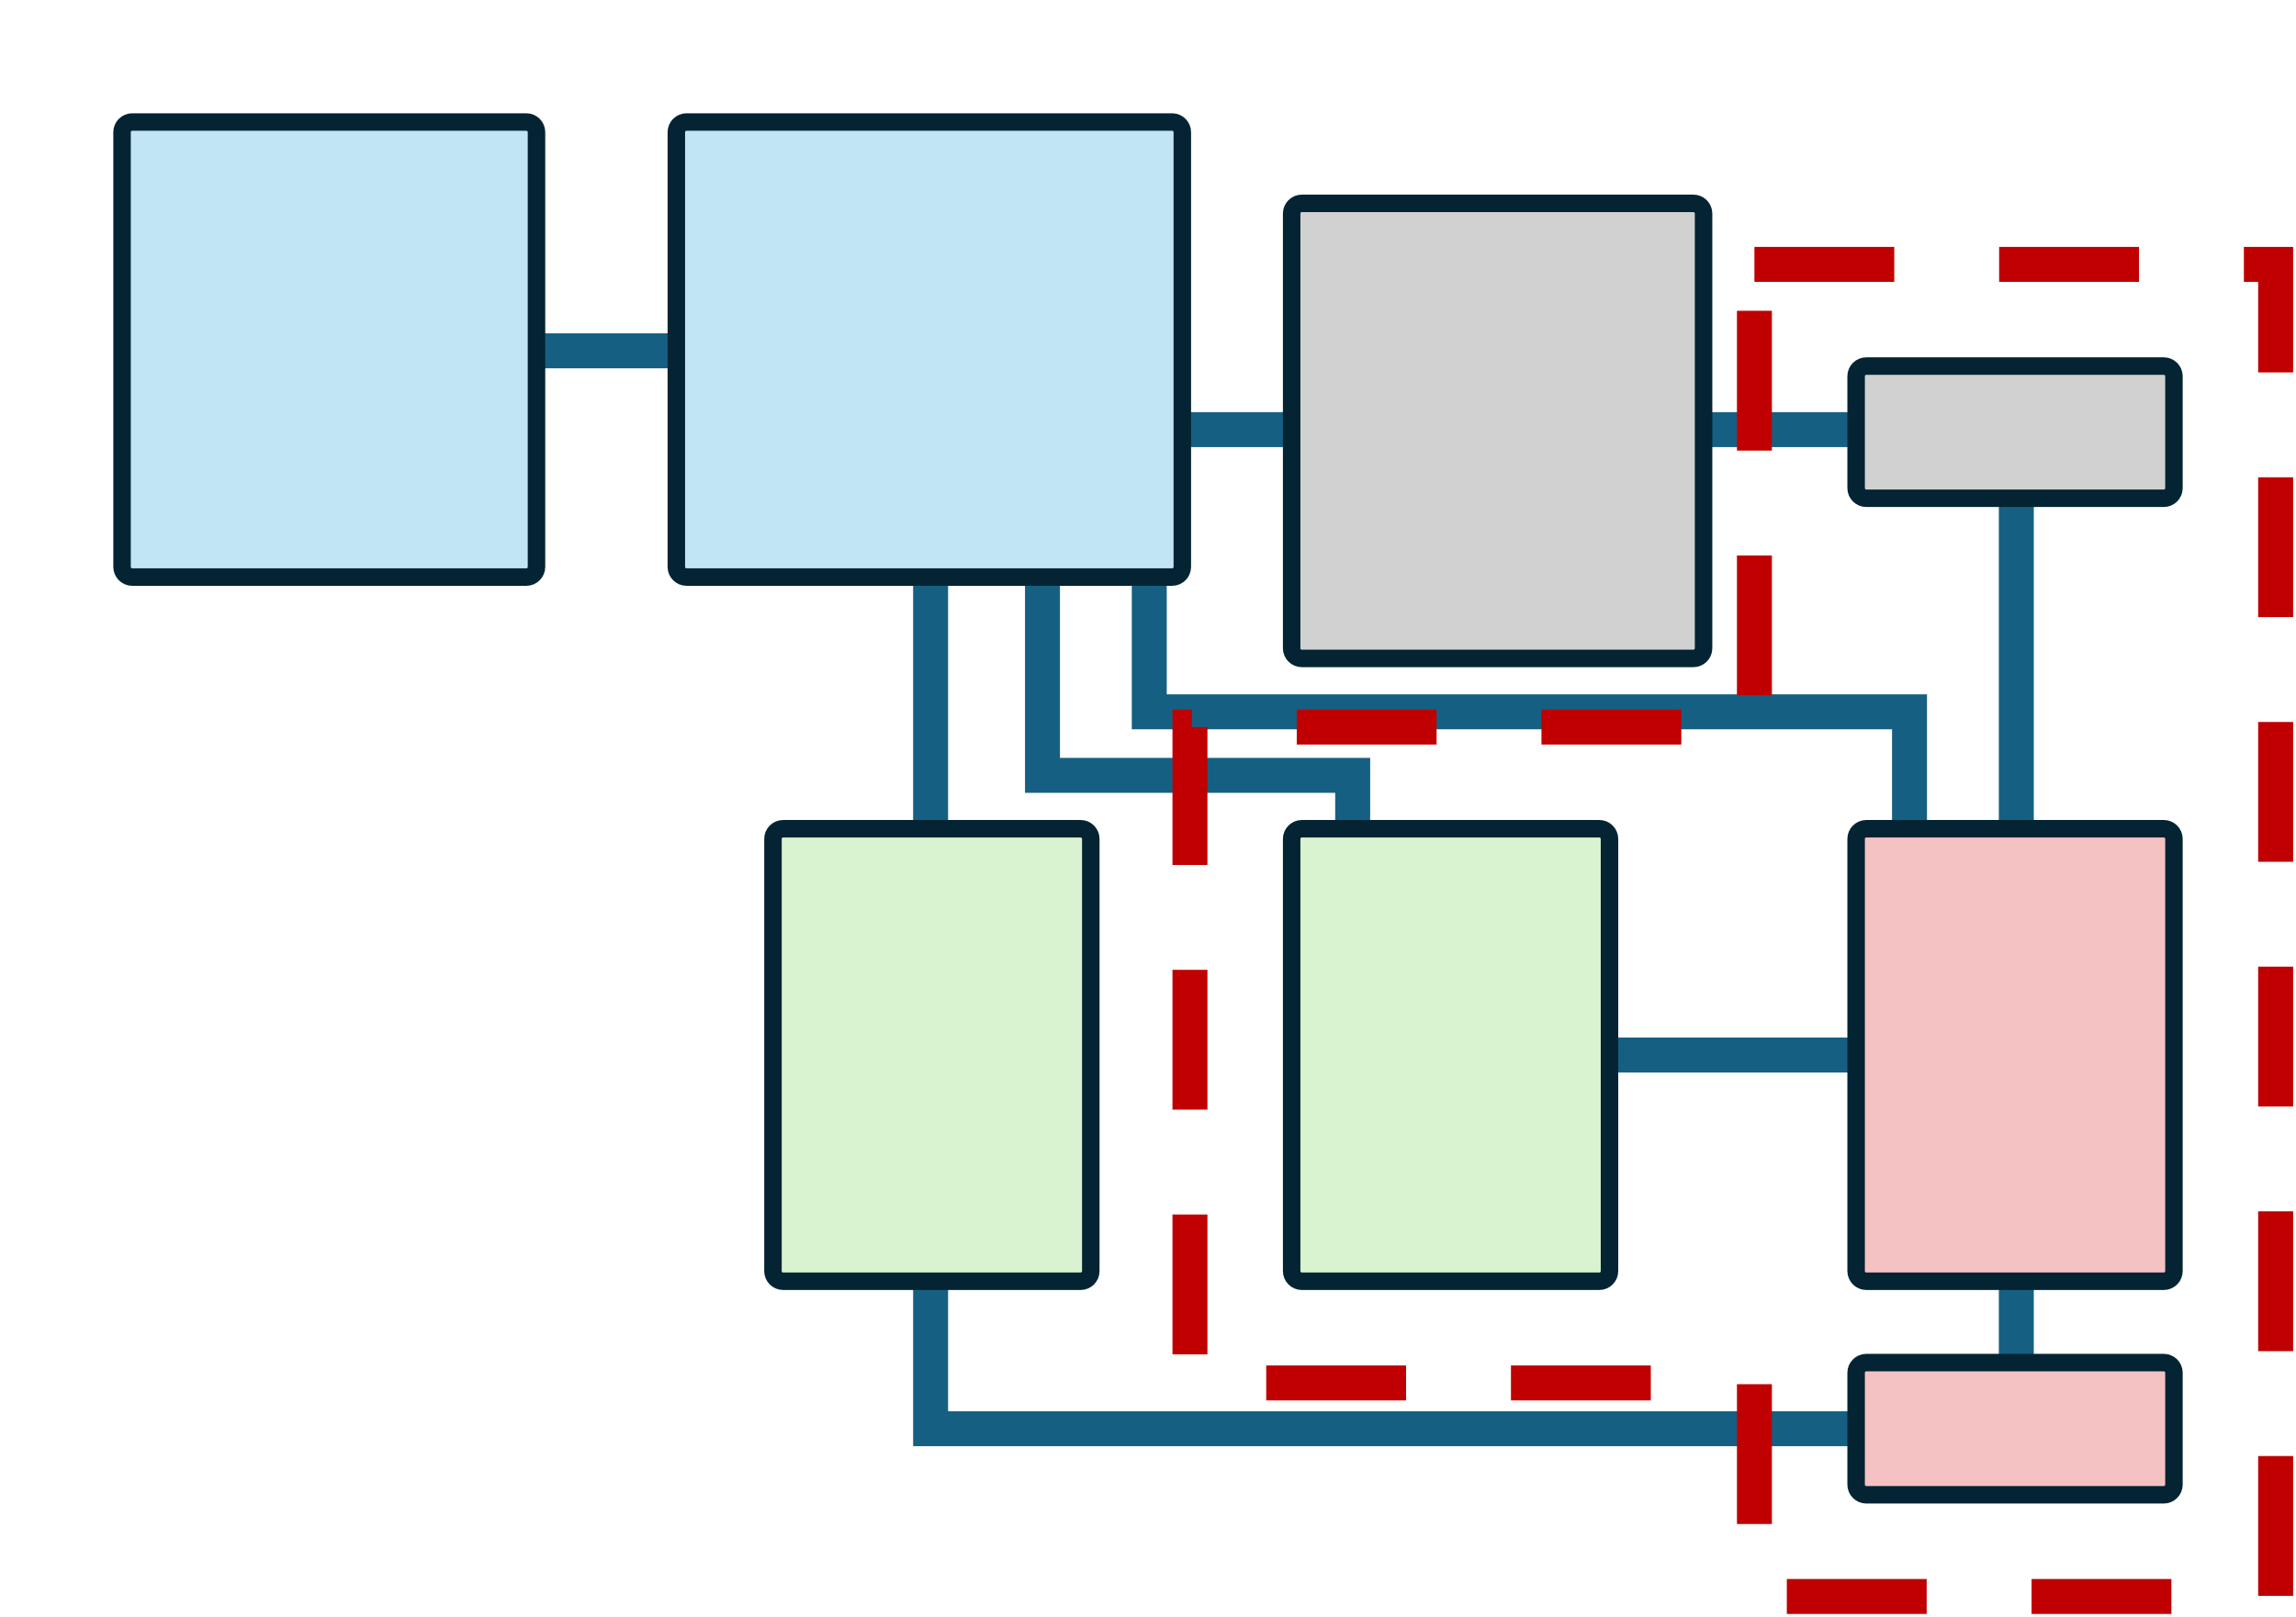
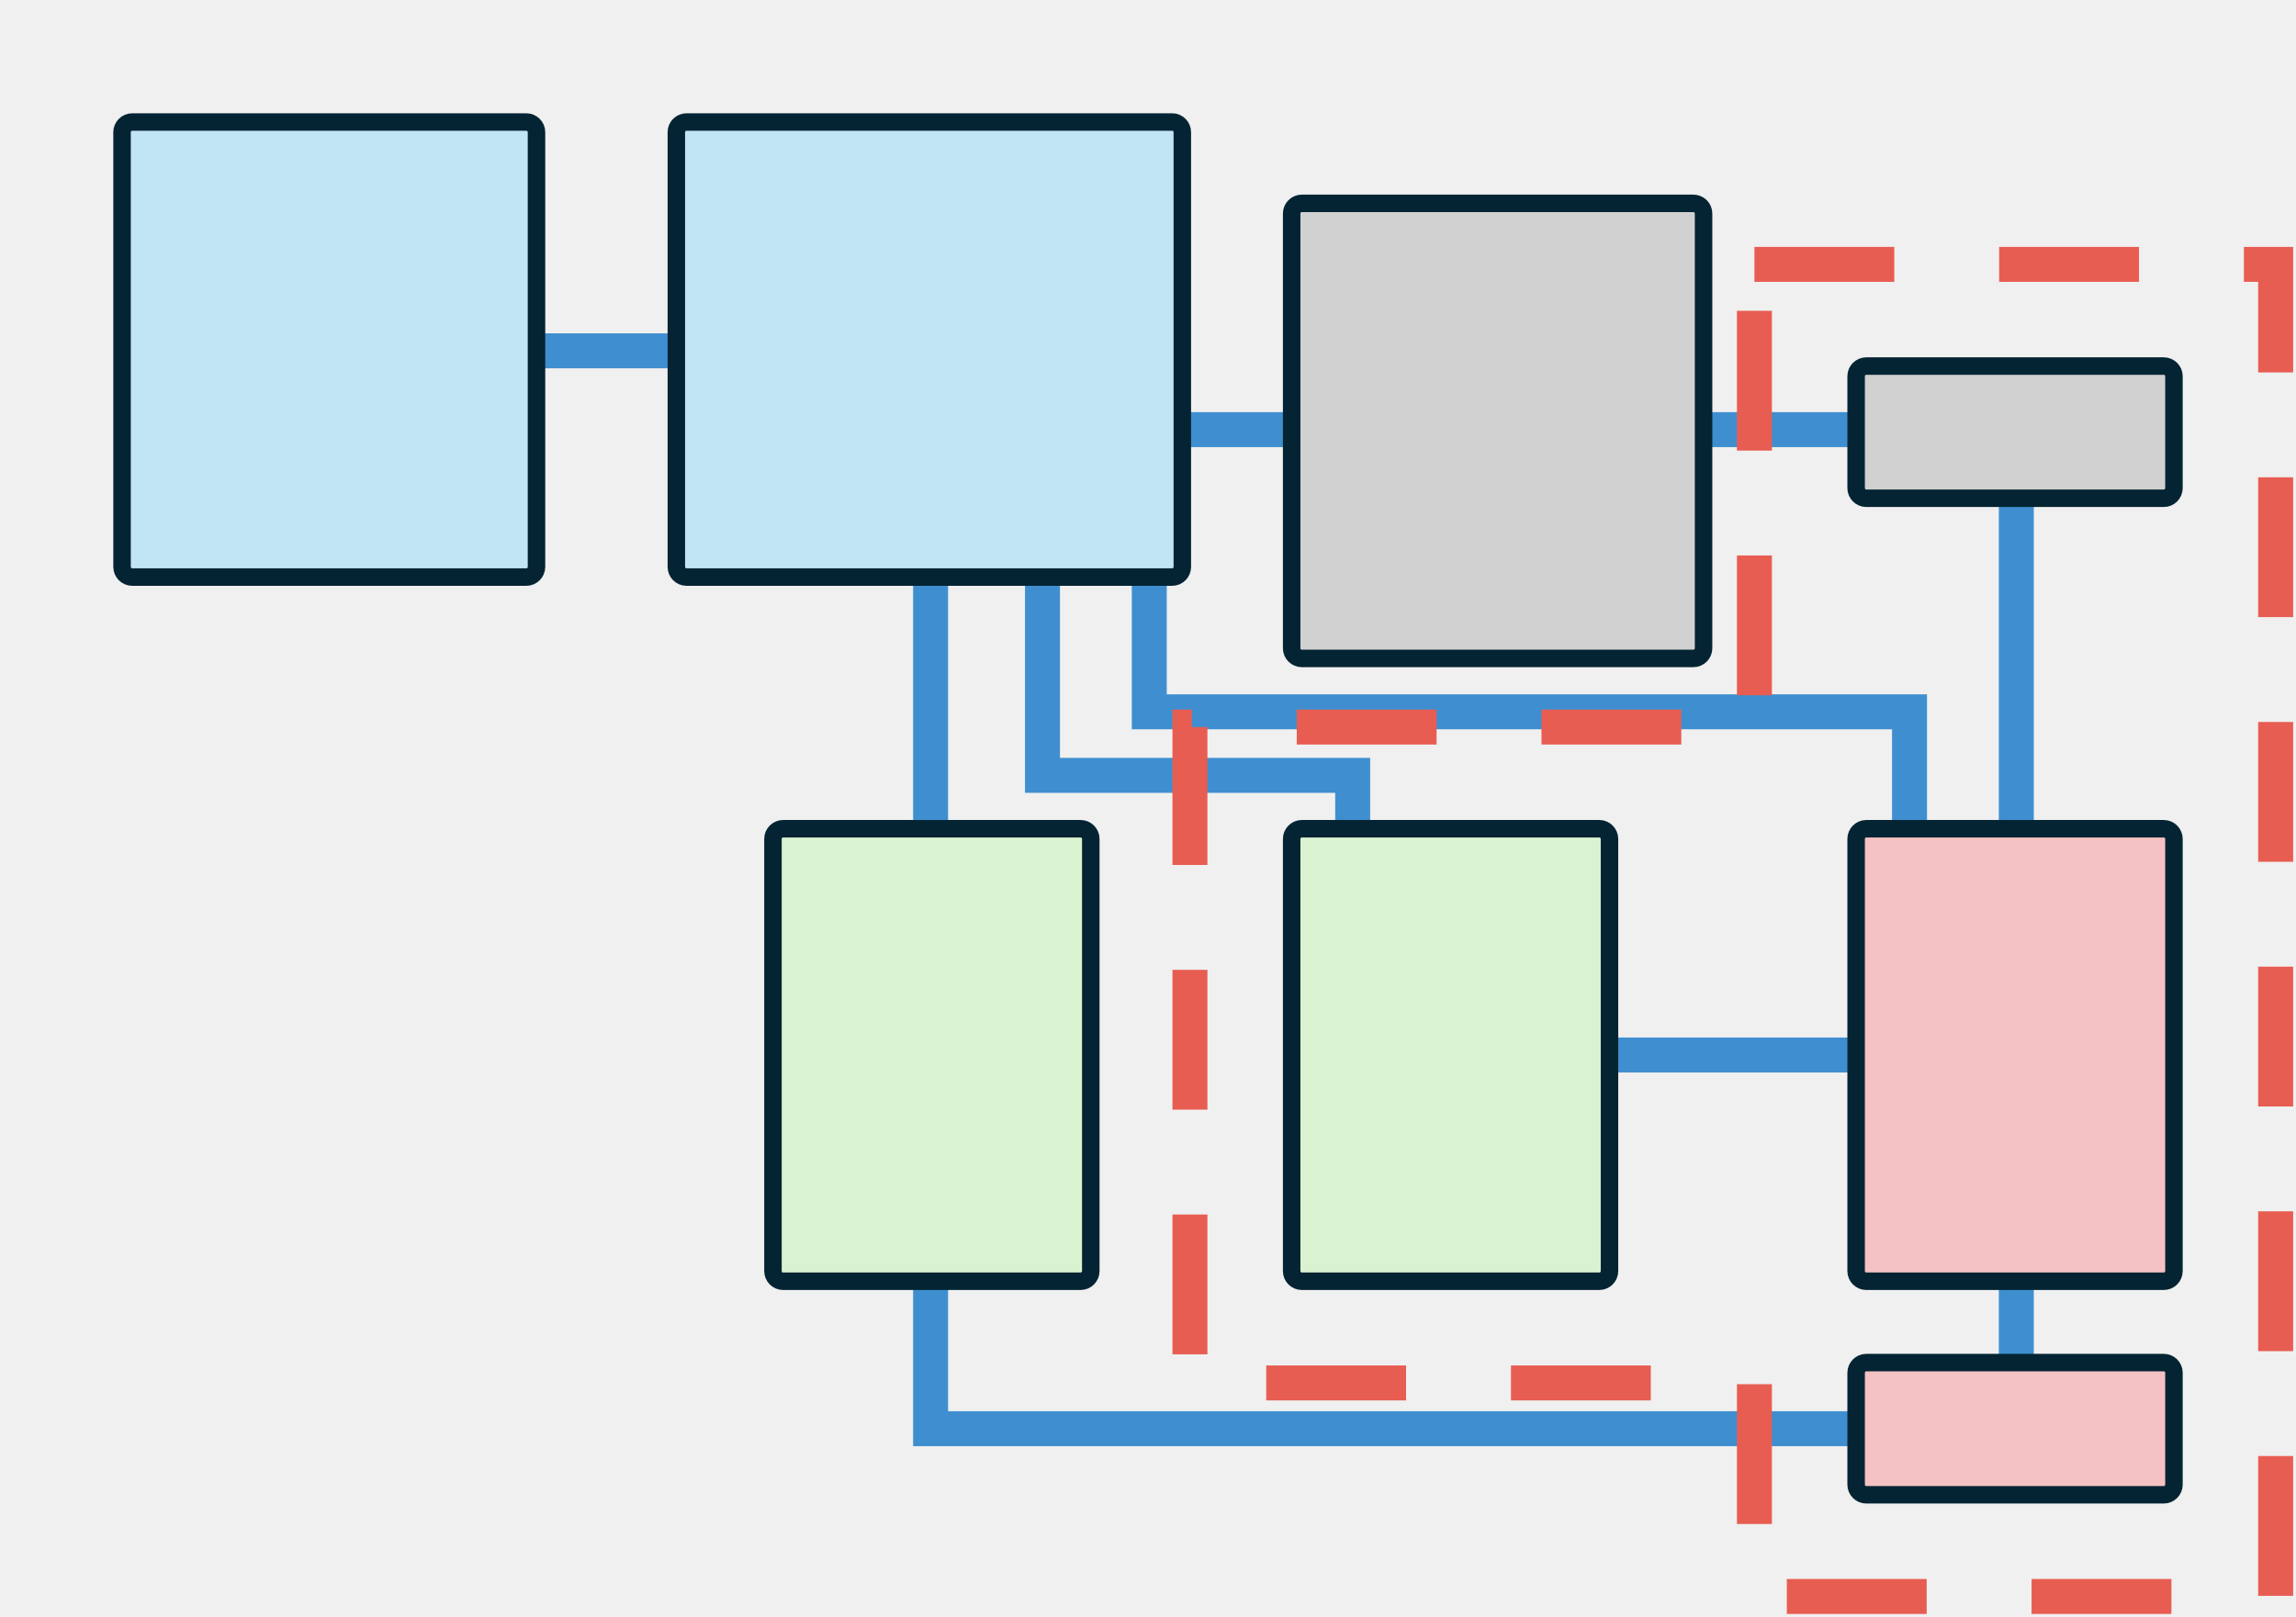
<svg xmlns="http://www.w3.org/2000/svg" version="1.1" class="td-diagram" viewBox="-48 -48 903 636" preserveAspectRatio="xMidYMid meet" role="img">
-   <rect x="-48" y="-48" width="903" height="636" fill="#FFFFFF" />
-   <path d="M163 90L218 90" fill="none" stroke="#156082" stroke-width="13.75" stroke-linecap="square" stroke-linejoin="miter" class="td-edge" data-edge="mainboard~toolhead_board" data-kind="signal" />
-   <path d="M417 121L460 121" fill="none" stroke="#156082" stroke-width="13.75" stroke-linecap="square" stroke-linejoin="miter" class="td-edge" data-edge="toolhead_board~motor" data-kind="power" />
-   <path d="M318 179L318 278" fill="none" stroke="#156082" stroke-width="13.75" stroke-linecap="square" stroke-linejoin="miter" class="td-edge" data-edge="toolhead_board~part_cooling_fan" data-kind="power" />
-   <path d="M362 179L362 257L484 257L484 278" fill="none" stroke="#156082" stroke-width="13.75" stroke-linecap="square" stroke-linejoin="miter" class="td-edge" data-edge="toolhead_board~hotend_fan" data-kind="power" />
-   <path d="M404 179L404 232L703 232L703 278" fill="none" stroke="#156082" stroke-width="13.75" stroke-linecap="square" stroke-linejoin="miter" class="td-edge" data-edge="toolhead_board~heatsink" data-kind="power" />
-   <path d="M622 121L682 121" fill="none" stroke="#156082" stroke-width="13.75" stroke-linecap="square" stroke-linejoin="miter" class="td-edge" data-edge="motor~gears" data-kind="mechanical" />
-   <path d="M745 148L745 278" fill="none" stroke="#156082" stroke-width="13.75" stroke-linecap="square" stroke-linejoin="miter" class="td-edge" data-edge="gears~heatsink" data-kind="filament" />
-   <path d="M745 456L745 488" fill="none" stroke="#156082" stroke-width="13.75" stroke-linecap="square" stroke-linejoin="miter" class="td-edge" data-edge="heatsink~nozzle" data-kind="filament" />
-   <path d="M585 367L682 367" fill="none" stroke="#156082" stroke-width="13.75" stroke-linecap="square" stroke-linejoin="miter" class="td-edge" data-edge="hotend_fan~heatsink" data-kind="air" />
-   <path d="M318 456L318 514L682 514" fill="none" stroke="#156082" stroke-width="13.75" stroke-linecap="square" stroke-linejoin="miter" class="td-edge" data-edge="part_cooling_fan~nozzle" data-kind="air" />
+   <path d="M163 90L218 90" fill="none" stroke="#3F8FD0" stroke-width="13.75" stroke-linecap="square" stroke-linejoin="miter" class="td-edge" data-edge="mainboard~toolhead_board" data-kind="signal" />
+   <path d="M417 121L460 121" fill="none" stroke="#3F8FD0" stroke-width="13.75" stroke-linecap="square" stroke-linejoin="miter" class="td-edge" data-edge="toolhead_board~motor" data-kind="power" />
+   <path d="M318 179L318 278" fill="none" stroke="#3F8FD0" stroke-width="13.75" stroke-linecap="square" stroke-linejoin="miter" class="td-edge" data-edge="toolhead_board~part_cooling_fan" data-kind="power" />
+   <path d="M362 179L362 257L484 257L484 278" fill="none" stroke="#3F8FD0" stroke-width="13.75" stroke-linecap="square" stroke-linejoin="miter" class="td-edge" data-edge="toolhead_board~hotend_fan" data-kind="power" />
+   <path d="M404 179L404 232L703 232L703 278" fill="none" stroke="#3F8FD0" stroke-width="13.75" stroke-linecap="square" stroke-linejoin="miter" class="td-edge" data-edge="toolhead_board~heatsink" data-kind="power" />
+   <path d="M622 121L682 121" fill="none" stroke="#3F8FD0" stroke-width="13.75" stroke-linecap="square" stroke-linejoin="miter" class="td-edge" data-edge="motor~gears" data-kind="mechanical" />
+   <path d="M745 148L745 278" fill="none" stroke="#3F8FD0" stroke-width="13.75" stroke-linecap="square" stroke-linejoin="miter" class="td-edge" data-edge="gears~heatsink" data-kind="filament" />
+   <path d="M745 456L745 488" fill="none" stroke="#3F8FD0" stroke-width="13.75" stroke-linecap="square" stroke-linejoin="miter" class="td-edge" data-edge="heatsink~nozzle" data-kind="filament" />
+   <path d="M585 367L682 367" fill="none" stroke="#3F8FD0" stroke-width="13.75" stroke-linecap="square" stroke-linejoin="miter" class="td-edge" data-edge="hotend_fan~heatsink" data-kind="air" />
+   <path d="M318 456L318 514L682 514" fill="none" stroke="#3F8FD0" stroke-width="13.75" stroke-linecap="square" stroke-linejoin="miter" class="td-edge" data-edge="part_cooling_fan~nozzle" data-kind="air" />
  <g class="td-block" data-block="mainboard" data-group="control">
    <rect x="0" y="0" width="163" height="179" rx="4" fill="#C1E5F5" stroke="#042433" stroke-width="6.88" />
  </g>
  <g class="td-block" data-block="toolhead_board" data-group="control">
    <rect x="218" y="0" width="199" height="179" rx="4" fill="#C1E5F5" stroke="#042433" stroke-width="6.88" />
  </g>
  <g class="td-block" data-block="motor" data-group="drive">
    <rect x="460" y="32" width="162" height="179" rx="4" fill="#D1D1D1" stroke="#042433" stroke-width="6.88" />
  </g>
  <g class="td-block is-tool" data-block="gears" data-group="drive">
    <rect x="682" y="96" width="125" height="52" rx="4" fill="#D1D1D1" stroke="#042433" stroke-width="6.88" />
  </g>
  <g class="td-block" data-block="part_cooling_fan" data-group="cooling">
    <rect x="256" y="278" width="125" height="178" rx="4" fill="#D9F2D0" stroke="#042433" stroke-width="6.88" />
  </g>
  <g class="td-block is-tool" data-block="hotend_fan" data-group="cooling">
    <rect x="460" y="278" width="125" height="178" rx="4" fill="#D9F2D0" stroke="#042433" stroke-width="6.88" />
  </g>
  <g class="td-block is-tool" data-block="heatsink" data-group="hot">
    <rect x="682" y="278" width="125" height="178" rx="4" fill="#F4C2C2" stroke="#042433" stroke-width="6.88" />
  </g>
  <g class="td-block is-tool" data-block="nozzle" data-group="hot">
    <rect x="682" y="488" width="125" height="52" rx="4" fill="#F4C2C2" stroke="#042433" stroke-width="6.88" />
  </g>
-   <path class="td-boundary" d="M642 56L847 56L847 580L642 580L642 496L420 496L420 238L642 238Z" fill="none" stroke="#C00000" stroke-width="13.75" stroke-dasharray="55 41.25" stroke-linejoin="miter" />
+   <path class="td-boundary" d="M642 56L847 56L847 580L642 580L642 496L420 496L420 238L642 238Z" fill="none" stroke="#E85D52" stroke-width="13.75" stroke-dasharray="55 41.25" stroke-linejoin="miter" />
</svg>
